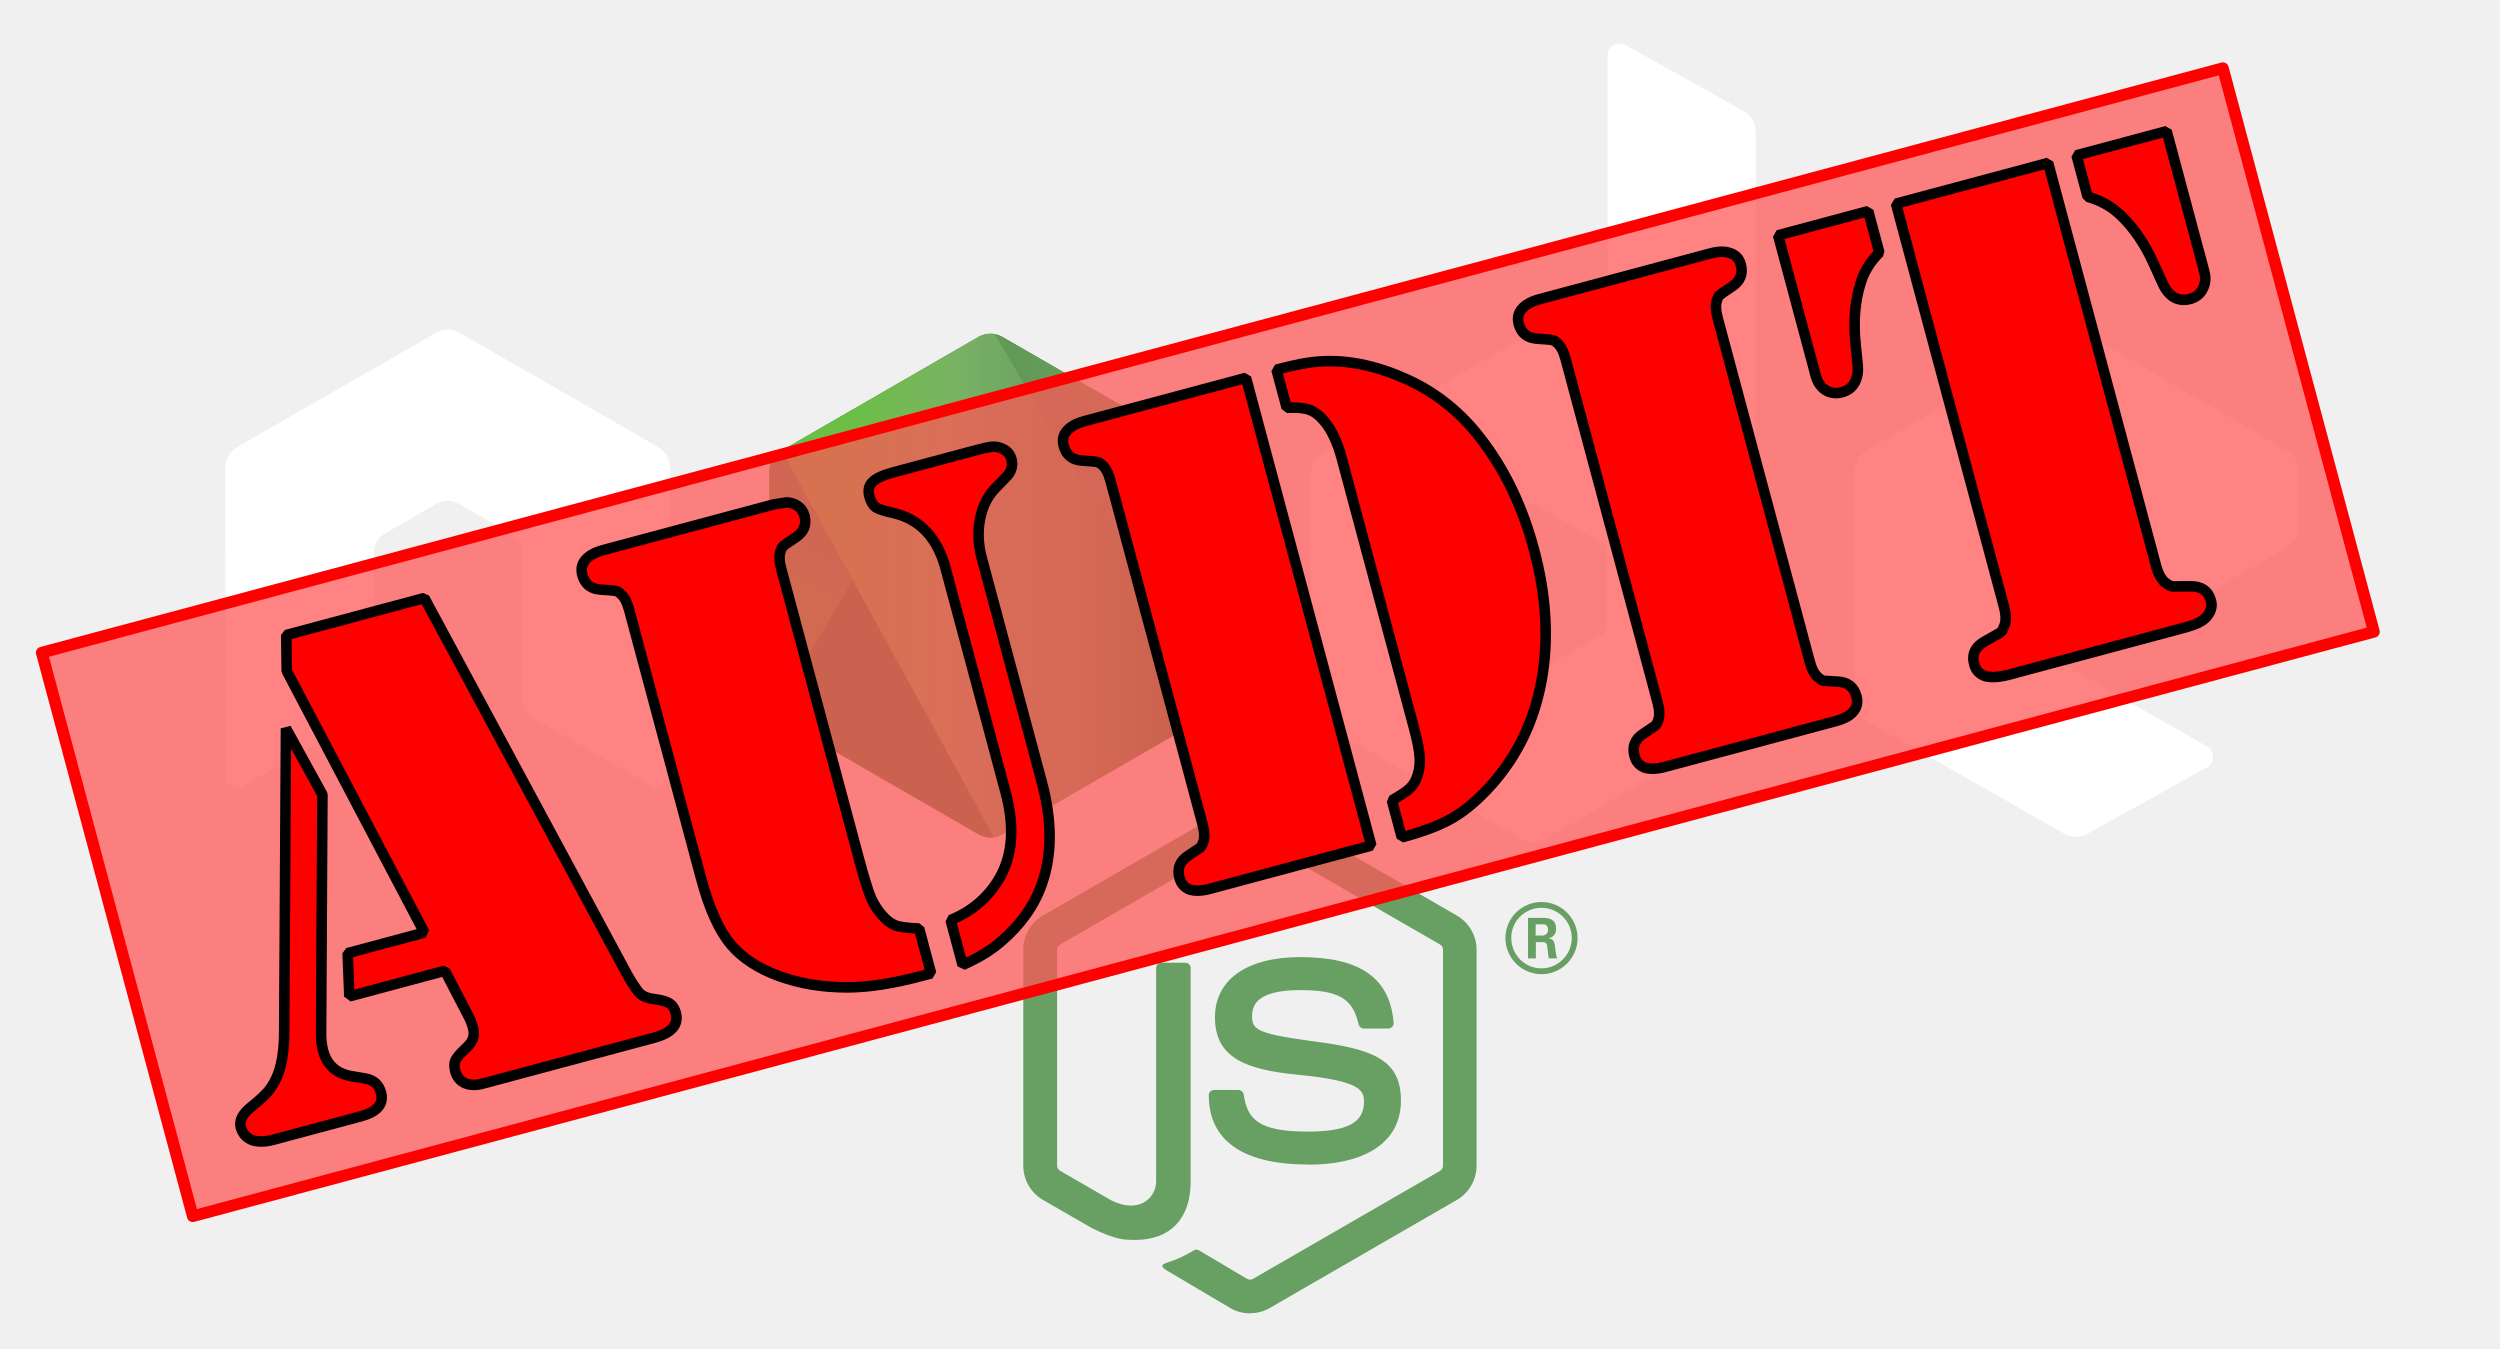
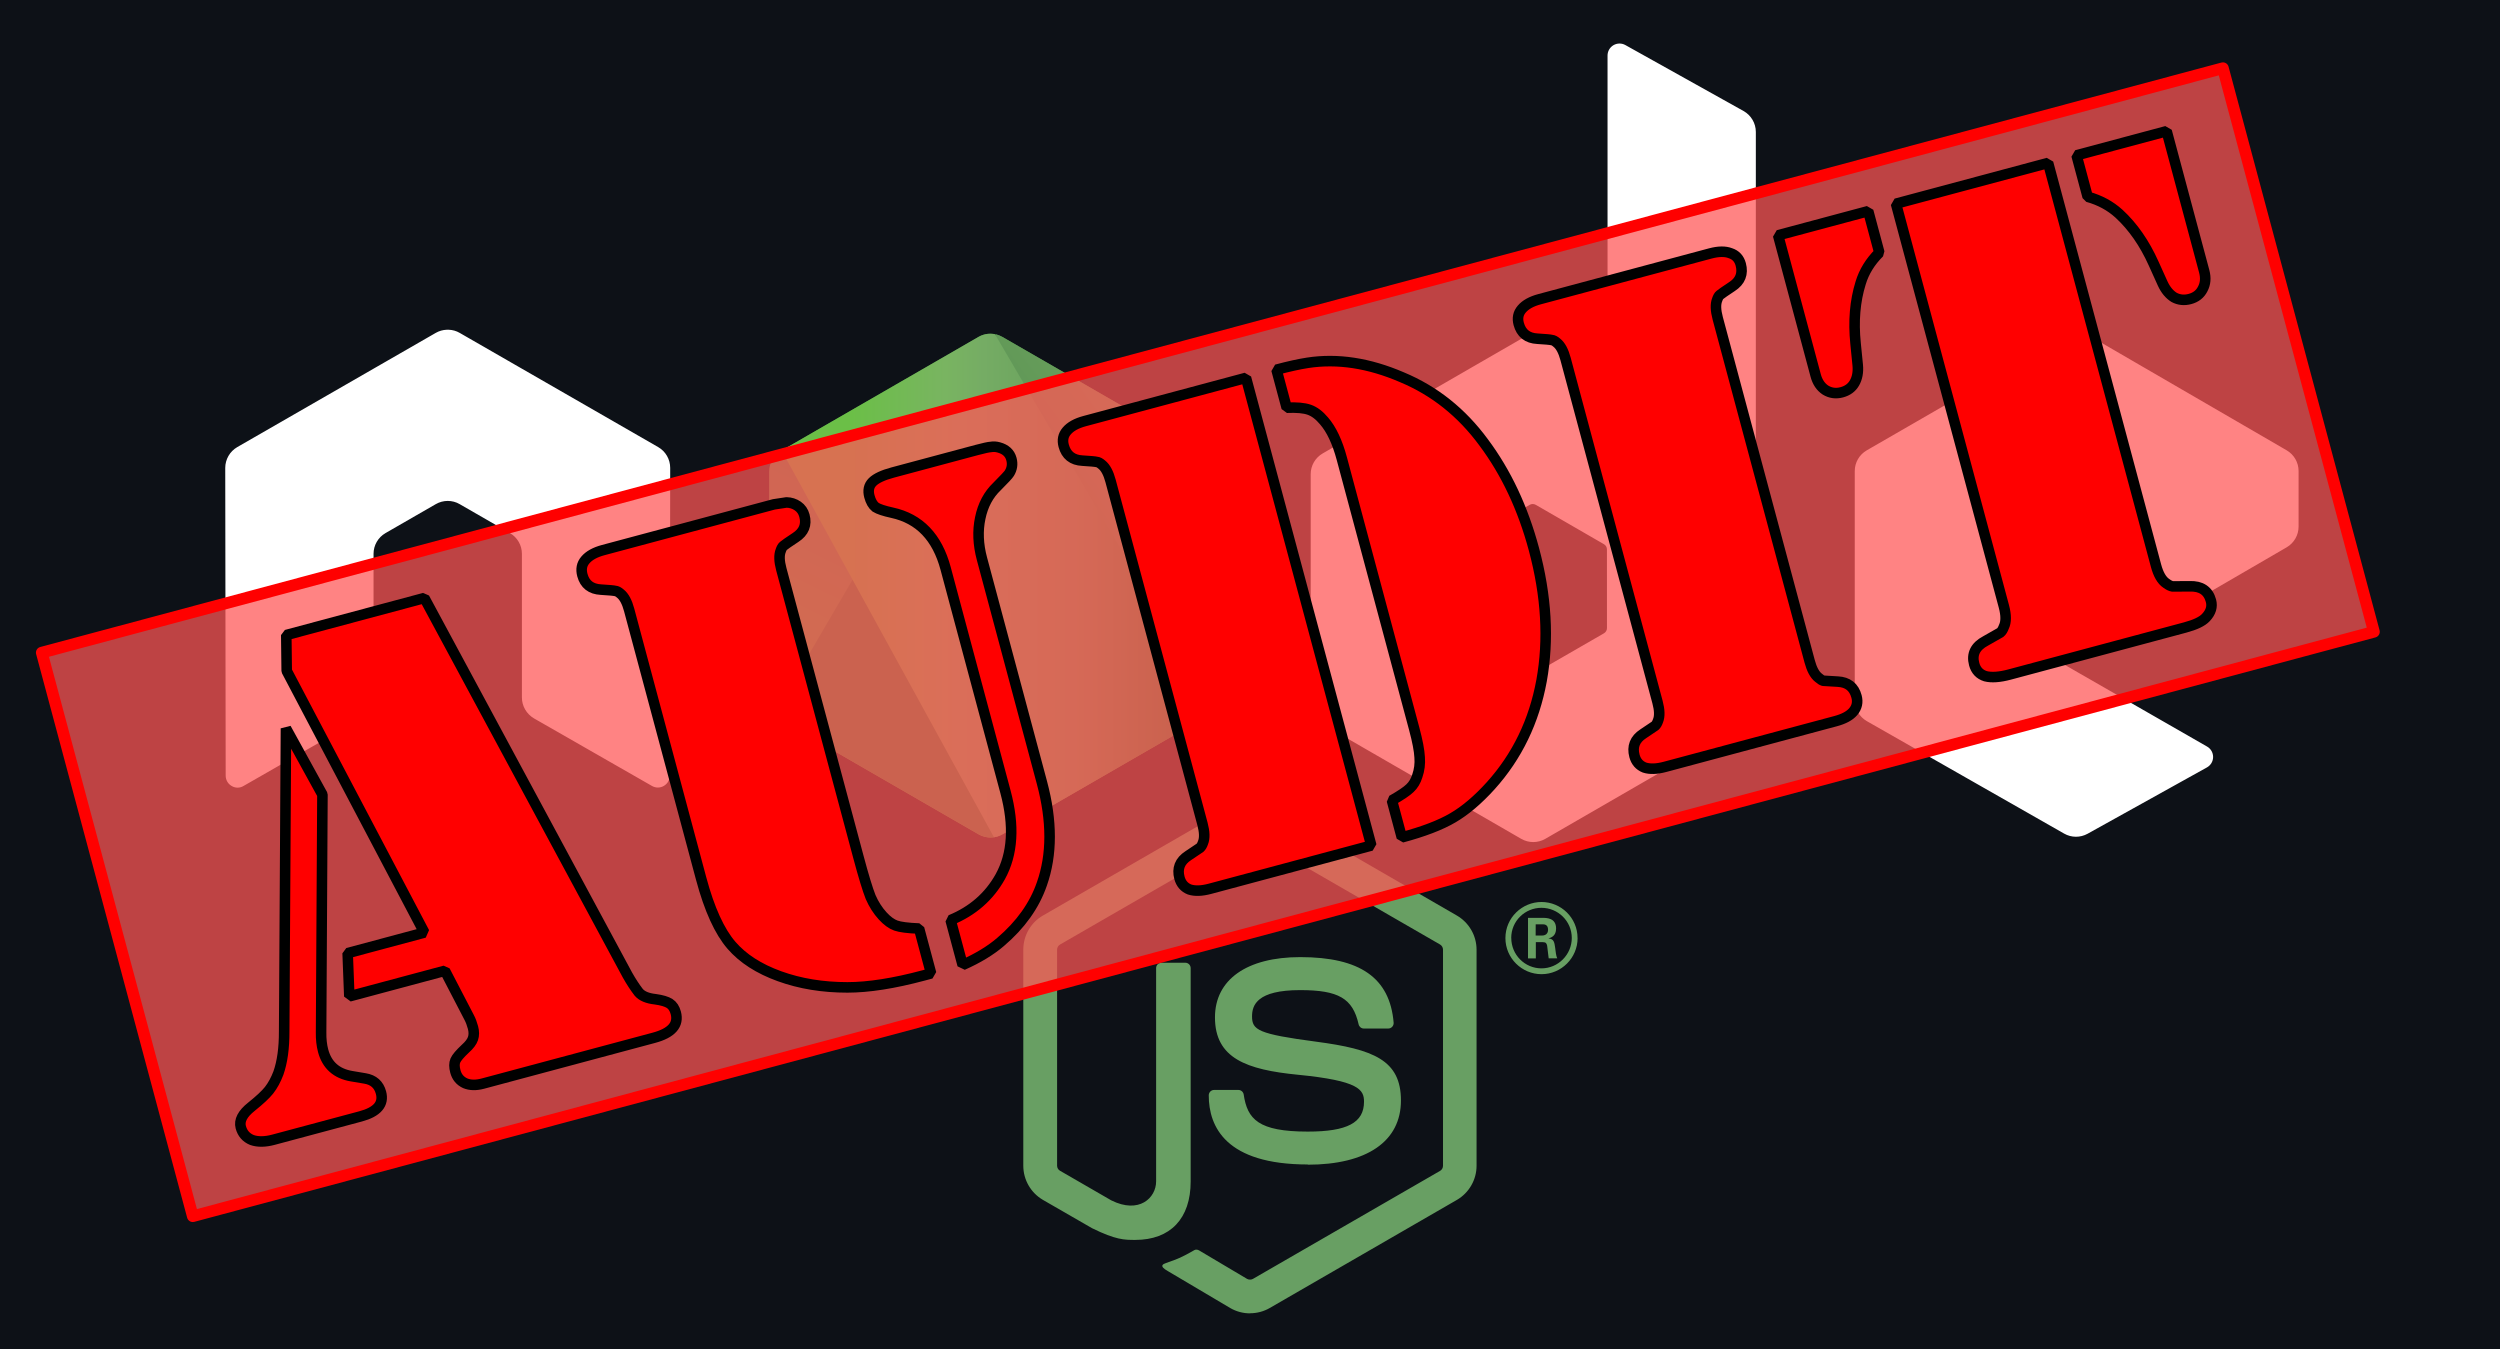
<svg xmlns="http://www.w3.org/2000/svg" height="383.598" id="svg3430" version="1.1" viewBox="0 0 711.201 383.598" width="711.201" xml:space="preserve">
  <defs id="defs3434">
    <linearGradient id="linearGradient6434">
      <stop style="stop-color:#ff0000;stop-opacity:1;" offset="0" id="stop6432" />
    </linearGradient>
    <clipPath clipPathUnits="userSpaceOnUse" id="clipPath3444">
      <path d="M 11.52,162 C 11.52,81.677 135.307,16.561 288,16.561 v 0 c 152.693,0 276.481,65.116 276.481,145.439 v 0 c 0,80.322 -123.788,145.439 -276.481,145.439 v 0 C 135.307,307.439 11.52,242.322 11.52,162" id="path3446" />
    </clipPath>
    <radialGradient cx="0" cy="0" fx="0" fy="0" gradientTransform="matrix(363.0579,0,0,-363.0579,177.52,256.3071)" gradientUnits="userSpaceOnUse" id="radialGradient3452" r="1" spreadMethod="pad">
      <stop id="stop3454" offset="0" style="stop-opacity:1;stop-color:#aeb2d5" />
      <stop id="stop3456" offset="0.3" style="stop-opacity:1;stop-color:#aeb2d5" />
      <stop id="stop3458" offset="0.75" style="stop-opacity:1;stop-color:#484c89" />
      <stop id="stop3460" offset="1" style="stop-opacity:1;stop-color:#484c89" />
    </radialGradient>
    <clipPath clipPathUnits="userSpaceOnUse" id="clipPath3468">
      <path d="M 0,324 H 576 V 0 H 0 Z" id="path3470" />
    </clipPath>
    <clipPath clipPathUnits="userSpaceOnUse" id="clipPath3480">
      <path d="M 0,324 H 576 V 0 H 0 Z" id="path3482" />
    </clipPath>
    <linearGradient id="b" x1="-.348" x2="1.251" gradientTransform="matrix(-38.06491,77.65213,-77.65213,-38.06491,258.7233,244.6294)" gradientUnits="userSpaceOnUse">
      <stop offset=".3" stop-color="#3e863d" id="stop241" />
      <stop offset=".5" stop-color="#55934f" id="stop243" />
      <stop offset=".8" stop-color="#5aad45" id="stop245" />
    </linearGradient>
    <linearGradient id="d" x1="-.456" x2=".582" gradientTransform="matrix(106.8057,-78.91673,78.91673,106.8057,235.1882,285.3948)" gradientUnits="userSpaceOnUse">
      <stop offset=".57" stop-color="#3e863d" id="stop248" />
      <stop offset=".72" stop-color="#619857" id="stop250" />
      <stop offset="1" stop-color="#76ac64" id="stop252" />
    </linearGradient>
    <linearGradient id="f" x1=".043" x2=".984" gradientTransform="matrix(97.417,0,0,97.417,192.862,279.652)" gradientUnits="userSpaceOnUse">
      <stop offset=".16" stop-color="#6bbf47" id="stop255" />
      <stop offset=".38" stop-color="#79b461" id="stop257" />
      <stop offset=".47" stop-color="#75ac64" id="stop259" />
      <stop offset=".7" stop-color="#659e5a" id="stop261" />
      <stop offset=".9" stop-color="#3e863d" id="stop263" />
    </linearGradient>
    <clipPath id="a">
      <path d="m239.03 226.605-42.13 24.317a5.085 5.085 0 0 0-2.546 4.406v48.668c0 1.817.968 3.496 2.546 4.406l42.133 24.336a5.1 5.1 0 0 0 5.09 0l42.126-24.336a5.096 5.096 0 0 0 2.54-4.406v-48.668c0-1.816-.97-3.496-2.55-4.406l-42.12-24.317a5.123 5.123 0 0 0-5.1 0" id="path266" />
    </clipPath>
    <clipPath id="c">
      <path d="M195.398 307.086c.403.523.907.976 1.5 1.316l36.14 20.875 6.02 3.46c.9.52 1.926.74 2.934.665.336-.027.672-.09 1-.183l44.434-81.36c-.34-.37-.738-.68-1.184-.94l-27.586-15.93-14.582-8.39a5.318 5.318 0 0 0-1.32-.53zm0 0" id="path269" />
    </clipPath>
    <clipPath id="e">
      <path d="M241.066 225.953a5.14 5.14 0 0 0-2.035.652l-42.01 24.247 45.3 82.51c.63-.09 1.25-.3 1.81-.624l42.13-24.336a5.105 5.105 0 0 0 2.46-3.476l-46.18-78.89a5.29 5.29 0 0 0-1.03-.102c-.14 0-.28.007-.42.02" id="path272" />
    </clipPath>
  </defs>
+   <g id="layer5" style="display:inline">
+     <rect style="fill:#000000;stroke-width:0.128" id="rect293" width="752.524" height="406.847" x="-17.07" y="-1.423" />
+     <path style="fill:#0d1117;fill-opacity:1;stroke:none;stroke-width:1.423" d="M -16.359,202.001 V -1.423 H 359.192 734.743 V 202.001 405.424 H 359.192 -16.359 Z M 87.85,320.691 c 16.998,-4.309 19.552,-5.504 19.552,-9.15 0,-1.956 -1.528,-3.163 -5.335,-4.217 -11.688,-3.236 -11.736,-3.426 -11.736,-46.297 v -36.471 l -3.912,-6.655 -3.912,-6.655 -0.711,46.233 c -0.767,49.854 -0.833,50.287 -8.712,56.649 -4.424,3.573 -5.057,5.83 -2.384,8.503 2.125,2.125 0.286,2.333 17.15,-1.941 z m 74.959,-20.011 c 13.732,-3.624 25.767,-7.223 26.745,-7.998 3.259,-2.583 2.034,-6.469 -2.342,-7.43 -2.266,-0.498 -5.08,-1.989 -6.253,-3.314 -1.173,-1.325 -15.049,-26.414 -30.836,-55.754 -15.787,-29.34 -29.136,-53.732 -29.666,-54.204 -0.53,-0.472 -9.444,1.448 -19.809,4.268 l -18.846,5.126 0.026,4.268 c 0.016,2.701 7.311,18.11 19.866,41.965 17.004,32.308 19.491,37.839 17.398,38.685 -1.343,0.543 -6.123,2.001 -10.622,3.24 -7.955,2.191 -8.18,2.389 -8.18,7.192 0,5.823 0.308,5.871 13.514,2.094 5.472,-1.565 10.757,-2.845 11.745,-2.845 0.988,0 3.801,4.065 6.251,9.033 l 4.455,9.033 -3.237,4.378 c -3.71,5.018 -2.994,8.851 1.653,8.851 1.745,0 14.408,-2.965 28.14,-6.589 z m 90.498,-21.977 c 4.642,-0.846 8.905,-1.982 9.473,-2.526 0.568,-0.543 0.3,-3.372 -0.594,-6.286 -1.221,-3.977 -2.392,-5.298 -4.696,-5.298 -3.126,0 -7.733,-4.115 -10.353,-9.247 -1.946,-3.811 -25.931,-93.74 -25.931,-97.223 0,-1.506 1.6,-3.787 3.556,-5.069 3.965,-2.598 4.733,-7.592 1.366,-8.884 -2.839,-1.089 -56.08,13.068 -58.592,15.581 -2.914,2.914 -0.751,6.302 4.673,7.32 2.675,0.502 5.445,2.005 6.156,3.341 0.711,1.336 5.905,19.712 11.542,40.837 12.299,46.092 13.524,49.89 18.012,55.848 8.031,10.662 25.731,15.188 45.387,11.608 z m 28.827,-9.832 c 11.057,-8.009 16.935,-21.432 15.34,-35.029 -0.47,-4.003 -5.018,-22.887 -10.108,-41.965 -5.09,-19.078 -9.255,-37.119 -9.256,-40.092 -0.001,-5.751 2.644,-12.105 6.306,-15.144 2.862,-2.375 2.871,-7.033 0.017,-8.128 -2.188,-0.839 -28.904,5.7 -33.708,8.251 -3.949,2.097 -3.105,6.713 1.423,7.779 6.528,1.537 12.735,6.036 15.028,10.891 3.988,8.447 20.891,74.062 20.891,81.095 0,8.719 -4.171,16.982 -11.123,22.035 -5.123,3.724 -5.301,4.125 -4.088,9.227 0.698,2.934 1.749,5.335 2.336,5.335 0.587,0 3.712,-1.916 6.944,-4.257 z m 84.672,-22.901 c 11.852,-3.201 21.698,-5.965 21.882,-6.142 0.294,-0.284 -32.946,-125.72 -34.38,-129.738 -0.374,-1.047 -8.156,0.462 -23.09,4.477 -27.843,7.486 -27.505,7.346 -27.505,11.416 0,2.684 0.968,3.521 4.928,4.264 2.711,0.508 5.519,1.658 6.242,2.554 0.723,0.896 7.602,25.235 15.289,54.086 l 13.975,52.457 -3.858,3.076 c -2.122,1.692 -3.858,4.492 -3.858,6.223 0,4.602 5.102,4.153 30.374,-2.672 z m 49.288,-16.254 c 20.766,-14.45 28.191,-47.342 17.724,-78.521 -7.059,-21.028 -18.656,-35.412 -34.546,-42.846 -6.782,-3.173 -10.045,-3.778 -20.398,-3.785 -6.779,-0.004 -12.761,0.427 -13.294,0.958 -0.533,0.531 -0.537,2.931 -0.009,5.335 0.723,3.296 1.744,4.369 4.155,4.369 3.235,0 7.823,4.048 10.48,9.247 2.237,4.376 24.507,88.195 24.507,92.237 0,1.962 -1.652,5.53 -3.672,7.931 -2.865,3.405 -3.47,5.284 -2.753,8.549 l 0.919,4.185 5.954,-2.097 c 3.275,-1.153 8.194,-3.656 10.933,-5.561 z m 80.637,-18.486 c 28.771,-7.721 30.321,-8.339 30.321,-12.088 0,-2.968 -0.618,-3.375 -7.358,-4.845 -2.698,-0.589 -4.234,-2.172 -5.292,-5.453 -2.502,-7.763 -27.182,-100.364 -27.182,-101.989 0,-0.836 1.6,-2.912 3.556,-4.613 4.039,-3.512 4.655,-7.937 1.285,-9.23 -2.207,-0.847 -51.328,11.364 -56.494,14.043 -3.95,2.049 -2.549,7.446 2.072,7.981 2.07,0.24 4.734,1.52 5.919,2.845 1.773,1.983 29.437,101.256 29.437,105.637 0,0.741 -1.6,2.739 -3.556,4.44 -5.15,4.478 -4.69,9.692 0.856,9.692 1.384,0 13.28,-2.889 26.436,-6.419 z m 97.899,-26.289 c 32.695,-8.594 33.756,-9.016 33.164,-13.182 -0.363,-2.559 -1.509,-3.274 -5.812,-3.63 -3.632,-0.3 -6.005,-1.446 -7.363,-3.556 -1.102,-1.712 -8.866,-28.809 -17.253,-60.214 l -15.248,-57.101 -12.952,3.476 c -25.046,6.722 -27.888,7.687 -27.888,9.466 0,0.987 6.722,26.878 14.937,57.536 8.215,30.658 14.937,56.995 14.937,58.527 0,1.532 -1.92,4.153 -4.268,5.824 -5.3,3.774 -5.811,9.958 -0.822,9.958 0.852,0 13.708,-3.196 28.569,-7.103 z m -67.508,-89.961 c 0.628,-12.272 1.347,-16.04 3.665,-19.204 2.372,-3.238 2.653,-4.82 1.58,-8.916 -0.717,-2.738 -1.481,-5.16 -1.697,-5.382 -0.401,-0.411 -22.459,5.376 -23.264,6.103 -0.81,0.732 9.961,39.793 11.49,41.668 0.828,1.016 2.842,1.656 4.475,1.423 2.743,-0.392 3.029,-1.59 3.751,-15.692 z m 98.992,-13.179 c 0.619,-1.614 -8.7,-40.99 -10.197,-43.083 -0.301,-0.421 -22.383,5.402 -23.164,6.109 -0.246,0.223 -0.025,2.659 0.492,5.413 0.704,3.752 1.982,5.44 5.096,6.73 4.972,2.06 11.666,10.171 15.447,18.718 1.511,3.415 3.204,6.666 3.763,7.226 1.832,1.832 7.726,1.066 8.562,-1.113 z" id="path449" />
+   </g>
  <g id="layer3" transform="translate(0,-2.5824218e-5)" style="display:none">
    <g id="g3438" transform="matrix(1.25,0,0,-1.25,-4.4,394.2987)">
      <g id="g3440">
        <g clip-path="url(#clipPath3444)" id="g3442">
          <g id="g3448">
            <g id="g3450">
              <path d="M 11.52,162 C 11.52,81.677 135.307,16.561 288,16.561 v 0 c 152.693,0 276.481,65.116 276.481,145.439 v 0 c 0,80.322 -123.788,145.439 -276.481,145.439 v 0 C 135.307,307.439 11.52,242.322 11.52,162" id="path3462" style="fill:url(#radialGradient3452);stroke:none" />
            </g>
          </g>
        </g>
      </g>
      <g id="g3464">
        <g clip-path="url(#clipPath3468)" id="g3466">
          <g id="g3472" transform="translate(288,27.3594)">
            <path d="M 0,0 C 146.729,0 265.68,60.281 265.68,134.641 265.68,209 146.729,269.282 0,269.282 -146.729,269.282 -265.68,209 -265.68,134.641 -265.68,60.281 -146.729,0 0,0" id="path3474" style="fill:#777bb3;fill-opacity:1;fill-rule:nonzero;stroke:none" />
          </g>
        </g>
      </g>
      <g id="g3476">
        <g clip-path="url(#clipPath3480)" id="g3478">
          <g id="g3484" transform="translate(161.7344,145.3066)">
            <path d="m 0,0 c 12.065,0 21.072,2.225 26.771,6.611 5.638,4.341 9.532,11.862 11.573,22.353 1.903,9.806 1.178,16.653 -2.154,20.348 C 32.783,53.086 25.417,55 14.297,55 H -4.984 L -15.673,0 Z m -63.063,-67.75 c -0.895,0 -1.745,0.4 -2.314,1.092 -0.57,0.691 -0.801,1.601 -0.63,2.48 L -37.679,81.573 C -37.405,82.982 -36.17,84 -34.734,84 H 26.32 C 45.508,84 59.79,78.79 68.767,68.513 77.792,58.182 80.579,43.741 77.05,25.592 75.614,18.198 73.144,11.331 69.709,5.183 66.27,-0.972 61.725,-6.667 56.198,-11.747 49.582,-17.939 42.094,-22.429 33.962,-25.071 25.959,-27.678 15.681,-29 3.414,-29 h -24.722 l -7.06,-36.322 c -0.274,-1.41 -1.508,-2.428 -2.944,-2.428 z" id="path3486" style="fill:#000000;fill-opacity:1;fill-rule:nonzero;stroke:none" />
          </g>
          <g id="g3488" transform="translate(159.2236,197.3071)">
            <path d="m 0,0 h 16.808 c 13.421,0 18.083,-2.945 19.667,-4.7 2.628,-2.914 3.124,-9.058 1.435,-17.767 C 36.012,-32.217 32.494,-39.13 27.452,-43.012 22.29,-46.986 13.898,-49 2.511,-49 H -9.523 Z m 28.831,35 h -61.055 c -2.872,0 -5.341,-2.036 -5.889,-4.855 l -28.328,-145.751 c -0.342,-1.759 0.12,-3.578 1.259,-4.961 1.14,-1.383 2.838,-2.183 4.63,-2.183 h 31.75 c 2.873,0 5.342,2.036 5.89,4.855 L -16.324,-84 H 5.925 c 12.582,0 23.174,1.372 31.479,4.077 8.541,2.775 16.399,7.48 23.354,13.984 5.752,5.292 10.49,11.232 14.08,17.657 3.591,6.427 6.171,13.594 7.668,21.302 3.715,19.104 0.697,34.402 -8.969,45.466 C 63.965,29.444 48.923,35 28.831,35 M -16.802,-55 H 2.511 c 12.801,0 22.336,2.411 28.601,7.234 6.266,4.824 10.492,12.875 12.688,24.157 2.101,10.832 1.144,18.476 -2.871,22.929 C 36.909,3.773 28.87,6 16.808,6 H -4.946 L -16.802,-55 M 28.831,29 C 47.198,29 60.597,24.18 69.019,14.539 77.44,4.898 79.976,-8.559 76.616,-25.836 75.233,-32.953 72.894,-39.46 69.601,-45.355 66.304,-51.254 61.999,-56.648 56.679,-61.539 50.339,-67.472 43.296,-71.7 35.546,-74.218 27.796,-76.743 17.925,-78 5.925,-78 h -27.196 l -7.531,-38.75 h -31.75 L -32.224,29 h 61.055" id="path3490" style="fill:#ffffff;fill-opacity:1;fill-rule:nonzero;stroke:none" />
          </g>
          <g id="g3492" transform="translate(311.583,116.3066)">
            <path d="m 0,0 c -0.896,0 -1.745,0.4 -2.314,1.092 -0.571,0.691 -0.802,1.6 -0.631,2.48 L 9.586,68.061 C 10.778,74.194 10.484,78.596 8.759,80.456 7.703,81.593 4.531,83.5 -4.848,83.5 H -27.55 L -43.305,2.428 C -43.579,1.018 -44.814,0 -46.25,0 h -31.5 c -0.896,0 -1.745,0.4 -2.315,1.092 -0.57,0.691 -0.801,1.601 -0.63,2.48 l 28.328,145.751 c 0.274,1.409 1.509,2.427 2.945,2.427 h 31.5 c 0.896,0 1.745,-0.4 2.315,-1.091 0.57,-0.692 0.801,-1.601 0.63,-2.481 L -21.813,113 H 2.609 c 18.605,0 31.221,-3.28 38.569,-10.028 7.49,-6.884 9.827,-17.891 6.947,-32.719 L 34.945,2.428 C 34.671,1.018 33.437,0 32,0 Z" id="path3494" style="fill:#000000;fill-opacity:1;fill-rule:nonzero;stroke:none" />
          </g>
          <g id="g3496" transform="translate(293.6611,271.0571)">
            <path d="m 0,0 h -31.5 c -2.873,0 -5.342,-2.036 -5.89,-4.855 l -28.328,-145.751 c -0.342,-1.759 0.12,-3.578 1.26,-4.961 1.14,-1.383 2.838,-2.183 4.63,-2.183 h 31.5 c 2.872,0 5.342,2.036 5.89,4.855 l 15.283,78.645 h 20.229 c 9.363,0 11.328,-2 11.407,-2.086 0.568,-0.611 1.315,-3.441 0.082,-9.781 l -12.531,-64.489 c -0.342,-1.759 0.12,-3.578 1.26,-4.961 1.14,-1.383 2.838,-2.183 4.63,-2.183 h 32 c 2.872,0 5.342,2.036 5.89,4.855 l 13.179,67.825 c 3.093,15.921 0.447,27.864 -7.861,35.5 -7.928,7.281 -21.208,10.82 -40.599,10.82 H -0.253 L 5.89,-7.145 C 6.231,-5.386 5.77,-3.566 4.63,-2.184 3.49,-0.801 1.792,0 0,0 m 0,-6 -7.531,-38.75 h 28.062 c 17.657,0 29.836,-3.082 36.539,-9.238 6.703,-6.16 8.711,-16.141 6.032,-29.938 l -13.18,-67.824 h -32 l 12.531,64.488 c 1.426,7.336 0.902,12.34 -1.574,15.008 -2.477,2.668 -7.746,4.004 -15.805,4.004 h -25.176 l -16.226,-83.5 h -31.5 L -31.5,-6 H 0" id="path3498" style="fill:#ffffff;fill-opacity:1;fill-rule:nonzero;stroke:none" />
          </g>
          <g id="g3500" transform="translate(409.5498,145.3066)">
            <path d="m 0,0 c 12.065,0 21.072,2.225 26.771,6.611 5.638,4.34 9.532,11.861 11.574,22.353 1.903,9.806 1.178,16.653 -2.155,20.348 C 32.783,53.086 25.417,55 14.297,55 H -4.984 L -15.673,0 Z m -63.062,-67.75 c -0.895,0 -1.745,0.4 -2.314,1.092 -0.57,0.691 -0.802,1.601 -0.631,2.48 L -37.679,81.573 C -37.404,82.982 -36.17,84 -34.733,84 H 26.32 C 45.509,84 59.79,78.79 68.768,68.513 77.793,58.183 80.579,43.742 77.051,25.592 75.613,18.198 73.144,11.331 69.709,5.183 66.27,-0.972 61.725,-6.667 56.198,-11.747 49.582,-17.939 42.094,-22.429 33.962,-25.071 25.959,-27.678 15.681,-29 3.414,-29 h -24.723 l -7.057,-36.322 c -0.275,-1.41 -1.509,-2.428 -2.946,-2.428 z" id="path3502" style="fill:#000000;fill-opacity:1;fill-rule:nonzero;stroke:none" />
          </g>
          <g id="g3504" transform="translate(407.0391,197.3071)">
            <path d="M 0,0 H 16.808 C 30.229,0 34.891,-2.945 36.475,-4.7 39.104,-7.614 39.6,-13.758 37.91,-22.466 36.012,-32.217 32.493,-39.13 27.452,-43.012 22.29,-46.986 13.898,-49 2.511,-49 H -9.522 Z m 28.831,35 h -61.054 c -2.872,0 -5.341,-2.036 -5.889,-4.855 L -66.44,-115.606 c -0.342,-1.759 0.12,-3.578 1.259,-4.961 1.14,-1.383 2.838,-2.183 4.63,-2.183 h 31.75 c 2.872,0 5.342,2.036 5.89,4.855 L -16.324,-84 H 5.925 c 12.582,0 23.174,1.372 31.479,4.077 8.541,2.775 16.401,7.481 23.356,13.986 5.752,5.291 10.488,11.23 14.078,17.655 3.591,6.427 6.171,13.594 7.668,21.302 3.715,19.105 0.697,34.403 -8.969,45.467 C 63.965,29.444 48.924,35 28.831,35 M -16.801,-55 H 2.511 c 12.801,0 22.336,2.411 28.601,7.234 6.267,4.824 10.492,12.875 12.688,24.157 2.102,10.832 1.145,18.476 -2.871,22.929 C 36.909,3.773 28.87,6 16.808,6 H -4.946 L -16.801,-55 M 28.831,29 C 47.198,29 60.597,24.18 69.019,14.539 77.441,4.898 79.976,-8.559 76.616,-25.836 75.233,-32.953 72.894,-39.46 69.601,-45.355 66.304,-51.254 61.999,-56.648 56.679,-61.539 50.339,-67.472 43.296,-71.7 35.546,-74.218 27.796,-76.743 17.925,-78 5.925,-78 h -27.196 l -7.53,-38.75 h -31.75 L -32.223,29 h 61.054" id="path3506" style="fill:#ffffff;fill-opacity:1;fill-rule:nonzero;stroke:none" />
          </g>
        </g>
      </g>
    </g>
  </g>
-   <g id="layer1">
+   <g id="layer1" style="display:inline">
    <g id="g331" transform="matrix(1.333331,0,0,1.333331,64.07653,12.38613)">
      <path fill="#689f63" d="m 218.647,270.93 c -1.46,0 -2.91,-0.383 -4.19,-1.12 l -13.337,-7.896 c -1.992,-1.114 -1.02,-1.508 -0.363,-1.735 2.656,-0.93 3.195,-1.14 6.03,-2.75 0.298,-0.17 0.688,-0.11 0.993,0.07 l 10.246,6.08 c 0.37,0.2 0.895,0.2 1.238,0 l 39.95,-23.06 c 0.37,-0.21 0.61,-0.64 0.61,-1.08 v -46.1 c 0,-0.46 -0.24,-0.87 -0.618,-1.1 l -39.934,-23.04 c -0.37,-0.22 -0.86,-0.22 -1.23,0 l -39.926,23.04 c -0.387,0.22 -0.633,0.65 -0.633,1.09 v 46.1 c 0,0.44 0.24,0.86 0.62,1.07 l 10.94,6.32 c 5.94,2.97 9.57,-0.53 9.57,-4.05 v -45.5 c 0,-0.65 0.51,-1.15 1.16,-1.15 h 5.06 c 0.63,0 1.15,0.5 1.15,1.15 v 45.52 c 0,7.92 -4.32,12.47 -11.83,12.47 -2.31,0 -4.13,0 -9.21,-2.5 l -10.48,-6.04 a 8.447,8.447 0 0 1 -4.19,-7.29 v -46.1 c 0,-3 1.6,-5.8 4.19,-7.28 l 39.99,-23.07 c 2.53,-1.43 5.89,-1.43 8.4,0 l 39.94,23.08 a 8.428,8.428 0 0 1 4.19,7.28 v 46.1 c 0,2.99 -1.61,5.78 -4.19,7.28 l -39.94,23.07 a 8.397,8.397 0 0 1 -4.21,1.12" id="path277" />
      <path fill="#689f63" d="m 230.987,239.164 c -17.48,0 -21.145,-8.024 -21.145,-14.754 0,-0.64 0.516,-1.15 1.157,-1.15 h 5.16 c 0.57,0 1.05,0.415 1.14,0.978 0.78,5.258 3.1,7.91 13.67,7.91 8.42,0 12,-1.902 12,-6.367 0,-2.57 -1.02,-4.48 -14.1,-5.76 -10.94,-1.08 -17.7,-3.49 -17.7,-12.24 0,-8.06 6.8,-12.86 18.19,-12.86 12.79,0 19.13,4.44 19.93,13.98 a 1.164,1.164 0 0 1 -1.16,1.26 h -5.19 c -0.54,0 -1.01,-0.38 -1.12,-0.9 -1.25,-5.53 -4.27,-7.3 -12.48,-7.3 -9.19,0 -10.26,3.2 -10.26,5.6 0,2.91 1.26,3.76 13.66,5.4 12.28,1.63 18.11,3.93 18.11,12.56 0,8.7 -7.26,13.69 -19.92,13.69 m 48.66,-48.89 h 1.34 c 1.1,0 1.31,-0.77 1.31,-1.22 0,-1.18 -0.81,-1.18 -1.26,-1.18 h -1.38 z m -1.63,-3.78 h 2.97 c 1.02,0 3.02,0 3.02,2.28 0,1.59 -1.02,1.92 -1.63,2.12 1.19,0.08 1.27,0.86 1.43,1.96 0.08,0.69 0.21,1.88 0.45,2.28 h -1.83 c -0.05,-0.4 -0.33,-2.6 -0.33,-2.72 -0.12,-0.49 -0.29,-0.73 -0.9,-0.73 h -1.51 v 3.46 h -1.67 z m -3.57,4.3 c 0,3.58 2.89,6.48 6.44,6.48 3.58,0 6.47,-2.96 6.47,-6.48 0,-3.59 -2.93,-6.44 -6.48,-6.44 -3.5,0 -6.44,2.81 -6.44,6.43 m 14.16,0.03 c 0,4.24 -3.47,7.7 -7.7,7.7 -4.2,0 -7.7,-3.42 -7.7,-7.7 0,-4.36 3.58,-7.7 7.7,-7.7 4.15,0 7.69,3.35 7.69,7.7" id="path279" />
      <path fill="#ffffff" fill-rule="evenodd" d="m 94.936,90.55 c 0,-1.84 -0.97,-3.53 -2.558,-4.445 L 50.022,61.735 a 4.946,4.946 0 0 0 -2.328,-0.67 h -0.438 c -0.812,0.03 -1.613,0.25 -2.34,0.67 L 2.562,86.105 A 5.154,5.154 0 0 0 0,90.555 l 0.093,65.64 c 0,0.91 0.47,1.76 1.27,2.21 0.78,0.48 1.76,0.48 2.54,0 l 25.18,-14.42 c 1.59,-0.946 2.56,-2.618 2.56,-4.44 V 108.88 a 5.1,5.1 0 0 1 2.555,-4.43 l 10.72,-6.174 a 5.086,5.086 0 0 1 2.56,-0.688 c 0.876,0 1.77,0.226 2.544,0.687 l 10.715,6.172 c 1.586,0.91 2.56,2.6 2.56,4.43 v 30.663 c 0,1.82 0.983,3.5 2.565,4.44 l 25.164,14.41 a 2.5,2.5 0 0 0 2.56,0 2.568,2.568 0 0 0 1.268,-2.21 z m 199.868,34.176 c 0,0.457 -0.243,0.88 -0.64,1.106 l -14.548,8.386 a 1.282,1.282 0 0 1 -1.277,0 l -14.55,-8.386 c -0.4,-0.227 -0.64,-0.65 -0.64,-1.106 V 107.93 c 0,-0.458 0.24,-0.88 0.63,-1.11 l 14.54,-8.4 c 0.4,-0.23 0.89,-0.23 1.29,0 l 14.55,8.4 c 0.4,0.23 0.64,0.652 0.64,1.11 z m 3.93,-124.402 a 2.568,2.568 0 0 0 -2.544,0.027 c -0.78,0.46 -1.262,1.3 -1.262,2.21 v 65 a 1.788,1.788 0 0 1 -2.684,1.55 L 281.634,63 a 5.108,5.108 0 0 0 -5.112,0 l -42.37,24.453 a 5.105,5.105 0 0 0 -2.56,4.42 v 48.92 c 0,1.83 0.977,3.51 2.56,4.43 l 42.37,24.47 c 1.582,0.91 3.53,0.91 5.117,0 l 42.37,-24.48 c 1.58,-0.92 2.56,-2.6 2.56,-4.43 V 18.863 a 5.128,5.128 0 0 0 -2.63,-4.47 z m 141.093,107.164 a 5.116,5.116 0 0 0 2.543,-4.422 V 91.21 c 0,-1.824 -0.97,-3.507 -2.547,-4.425 l -42.1,-24.44 a 5.113,5.113 0 0 0 -5.13,0 l -42.36,24.45 c -1.59,0.92 -2.56,2.6 -2.56,4.43 v 48.9 c 0,1.84 0.99,3.54 2.58,4.45 l 42.09,23.99 c 1.55,0.89 3.45,0.9 5.02,0.03 l 25.46,-14.15 c 0.8,-0.45 1.31,-1.3 1.31,-2.22 0,-0.92 -0.49,-1.78 -1.29,-2.23 l -42.62,-24.46 c -0.8,-0.45 -1.29,-1.3 -1.29,-2.21 v -15.34 c 0,-0.916 0.48,-1.76 1.28,-2.216 l 13.26,-7.65 c 0.79,-0.46 1.76,-0.46 2.55,0 l 13.27,7.65 c 0.79,0.45 1.28,1.3 1.28,2.21 v 12.06 c 0,0.91 0.49,1.76 1.28,2.22 0.79,0.45 1.77,0.45 2.56,-0.01 z m 0,0" id="path281" />
      <path fill="#689f63" fill-rule="evenodd" d="m 394.538,105.2 a 0.97,0.97 0 0 1 0.98,0 l 8.13,4.69 c 0.304,0.176 0.49,0.5 0.49,0.85 v 9.39 c 0,0.35 -0.186,0.674 -0.49,0.85 l -8.13,4.69 a 0.97,0.97 0 0 1 -0.98,0 l -8.125,-4.69 a 0.979,0.979 0 0 1 -0.5,-0.85 v -9.39 c 0,-0.35 0.18,-0.674 0.49,-0.85 z m 0,0" id="path283" />
      <g clip-path="url(#a)" transform="translate(-78.306,-164.016)" id="g287">
        <path fill="url(#b)" d="m 331.363,246.793 -118.715,-58.19 -60.87,124.174 118.712,58.193 z m 0,0" id="path285" style="fill:url(#b)" />
      </g>
      <g clip-path="url(#c)" transform="translate(-78.306,-164.016)" id="g291">
        <path fill="url(#d)" d="m 144.07,264.004 83.825,113.453 110.86,-81.906 -83.83,-113.45 z m 0,0" id="path289" style="fill:url(#d)" />
      </g>
      <g clip-path="url(#e)" transform="translate(-78.306,-164.016)" id="g295">
        <path fill="url(#f)" d="m 197.02,225.934 v 107.43 h 91.683 v -107.43 z m 0,0" id="path293" style="fill:url(#f)" />
      </g>
    </g>
  </g>
  <g id="layer4" style="display:inline" transform="translate(0,-2.5824218e-5)">
    <rect style="display:inline;fill:#ff5555;fill-opacity:0.73;stroke:#ff0000;stroke-width:3.325;stroke-linecap:butt;stroke-linejoin:round;stroke-miterlimit:4;stroke-dasharray:none;stroke-dashoffset:5;stroke-opacity:1;paint-order:normal" id="rect4637" width="642.378" height="165.98" x="-36.572" y="182.412" transform="rotate(-15)" />
  </g>
  <g id="layer2" style="display:none" transform="translate(0,-2.5824218e-5)">
    <text xml:space="preserve" style="font-style:normal;font-weight:normal;font-size:40px;line-height:1.25;font-family:sans-serif;letter-spacing:0px;word-spacing:0px;fill:#000000;fill-opacity:1;stroke:none" x="58.702" y="99.196" id="text3799">
      <tspan id="tspan3797" x="58.702" y="99.196" style="line-height:50" />
    </text>
    <text xml:space="preserve" style="font-style:normal;font-weight:normal;font-size:40px;line-height:1.25;font-family:sans-serif;letter-spacing:0px;word-spacing:0px;display:inline;fill:#000000;fill-opacity:1;stroke:#000000;stroke-width:3;stroke-linecap:square;stroke-linejoin:bevel;stroke-miterlimit:4;stroke-dasharray:none;stroke-opacity:1;paint-order:fill markers stroke" x="-16.831" y="333.317" id="text3803" transform="rotate(-15)">
      <tspan id="tspan3801" x="-16.831" y="333.317" style="font-style:normal;font-variant:normal;font-weight:normal;font-stretch:normal;font-size:206.667px;font-family:Stencil;-inkscape-font-specification:Stencil;fill:#ff0000;stroke:#000000;stroke-width:3;stroke-linecap:square;stroke-linejoin:bevel;stroke-miterlimit:4;stroke-dasharray:none;stroke-opacity:1;paint-order:fill markers stroke">AUDIT</tspan>
    </text>
  </g>
  <g transform="translate(0,-2.5824218e-5)" style="display:inline" id="g72">
    <text id="text66" y="99.196" x="58.702" style="font-style:normal;font-weight:normal;font-size:40px;line-height:1.25;font-family:sans-serif;letter-spacing:0px;word-spacing:0px;fill:#000000;fill-opacity:1;stroke:none" xml:space="preserve">
      <tspan y="99.196" x="58.702" id="tspan64" style="line-height:50" />
    </text>
    <g aria-label="AUDIT" transform="rotate(-15)" style="font-style:normal;font-weight:normal;font-size:40px;line-height:1.25;font-family:sans-serif;letter-spacing:0px;word-spacing:0px;display:inline;fill:#000000;fill-opacity:1;stroke:#000000;stroke-width:3;stroke-linecap:square;stroke-linejoin:bevel;stroke-miterlimit:4;stroke-dasharray:none;stroke-opacity:1;paint-order:fill markers stroke" id="text70">
      <path d="M 31.91,195.573 H 72.577 l 28.053,118.571 q 0.807,3.128 1.816,5.55 0.908,1.917 4.036,3.128 2.624,1.11 3.633,2.22 1.009,1.11 1.009,3.027 0,5.247 -7.871,5.247 H 52.899 q -3.027,0 -4.844,-1.413 -1.816,-1.514 -1.816,-3.936 0,-2.018 0.807,-3.027 0.807,-1.009 3.633,-2.523 2.018,-1.009 2.826,-2.22 0.807,-1.211 0.807,-3.027 0,-1.715 -0.303,-3.027 L 50.78,299.512 H 22.626 l 2.725,-12.008 H 47.954 L 29.387,205.462 Z m -6.963,25.632 5.146,20.889 -17.861,65.189 q -0.807,2.826 -0.807,5.247 0,6.357 5.954,9.082 l 3.532,1.615 q 3.33,1.514 3.33,5.046 0,5.046 -7.367,5.046 H -8.758 q -3.734,0 -5.954,-1.514 -2.119,-1.615 -2.119,-4.339 0,-2.926 4.44,-4.844 4.137,-1.816 6.055,-3.229 2.018,-1.514 3.835,-4.036 2.826,-4.137 4.642,-10.999 z" style="font-style:normal;font-variant:normal;font-weight:normal;font-stretch:normal;font-size:206.667px;font-family:Stencil;-inkscape-font-specification:Stencil;fill:#ff0000;stroke:#000000;stroke-width:3;stroke-linecap:square;stroke-linejoin:bevel;stroke-miterlimit:4;stroke-dasharray:none;stroke-opacity:1;paint-order:fill markers stroke" id="path74" />
      <path d="m 127.977,293.053 v -79.115 q 0,-3.532 -1.211,-5.146 -0.605,-0.908 -1.211,-1.11 -0.505,-0.303 -3.835,-1.413 -4.036,-1.312 -4.036,-5.348 0,-2.624 1.917,-3.936 2.018,-1.413 5.651,-1.413 h 2.624 45.007 2.624 l 3.633,0.404 q 1.716,0.505 2.826,1.816 1.11,1.312 1.11,3.128 0,4.036 -4.036,5.348 -3.33,1.11 -3.936,1.413 -0.505,0.202 -1.11,1.11 -1.211,1.615 -1.211,5.146 v 84.665 q 0,8.577 0.404,12.008 0.505,3.33 1.917,6.055 1.312,2.523 2.926,3.633 1.615,1.11 6.156,2.523 v 13.219 h -2.22 q -13.118,0 -21.797,-2.321 -10.192,-2.725 -17.861,-8.073 -7.669,-5.348 -10.898,-12.008 -3.431,-7.064 -3.431,-20.586 z m 65.492,42.988 v -13.219 q 10.091,-1.312 16.852,-8.275 7.669,-7.972 7.669,-22.907 v -65.794 q 0,-13.825 -10.596,-19.274 -3.128,-1.615 -4.137,-2.725 -0.908,-1.211 -0.908,-3.431 0,-2.624 1.917,-3.734 1.917,-1.11 6.257,-1.11 h 24.723 q 3.128,0 4.137,0.202 1.11,0.101 2.119,0.706 2.624,1.514 2.624,4.137 0,2.22 -1.615,3.734 -0.505,0.505 -4.339,2.725 -4.44,2.422 -6.963,7.467 -2.523,4.945 -2.523,11.302 v 65.895 q 0,16.953 -7.467,27.852 -5.449,8.073 -15.641,12.917 -5.046,2.422 -12.109,3.532 z" style="font-style:normal;font-variant:normal;font-weight:normal;font-stretch:normal;font-size:206.667px;font-family:Stencil;-inkscape-font-specification:Stencil;fill:#ff0000;stroke:#000000;stroke-width:3;stroke-linecap:square;stroke-linejoin:bevel;stroke-miterlimit:4;stroke-dasharray:none;stroke-opacity:1;paint-order:fill markers stroke" id="path76" />
      <path d="m 314.563,195.573 v 137.744 h -44.906 -2.624 q -3.633,0 -5.651,-1.312 -1.917,-1.413 -1.917,-3.936 0,-4.137 4.036,-5.449 3.33,-1.11 3.835,-1.312 0.605,-0.303 1.211,-1.211 1.211,-1.615 1.211,-5.146 V 213.939 q 0,-3.532 -1.211,-5.146 -0.605,-0.908 -1.211,-1.11 -0.505,-0.303 -3.835,-1.413 -4.036,-1.312 -4.036,-5.449 0,-2.523 1.917,-3.835 2.018,-1.413 5.651,-1.413 h 2.624 z m 20.384,108.883 V 224.837 q 0,-7.367 -2.119,-11.706 -1.312,-2.826 -3.229,-4.137 -1.917,-1.312 -6.055,-2.22 v -11.201 q 5.348,0 9.082,0.404 12.816,1.413 24.824,10.898 11.908,9.183 17.66,23.916 5.954,14.935 5.954,33.099 0,20.586 -7.568,36.631 -7.568,15.944 -21.696,25.127 -6.862,4.44 -12.816,6.055 -5.853,1.615 -15.439,1.615 v -10.898 q 4.238,-1.11 5.853,-2.018 1.716,-0.908 2.926,-2.826 1.514,-2.22 2.018,-4.945 0.605,-2.826 0.605,-8.174 z" style="font-style:normal;font-variant:normal;font-weight:normal;font-stretch:normal;font-size:206.667px;font-family:Stencil;-inkscape-font-specification:Stencil;fill:#ff0000;stroke:#000000;stroke-width:3;stroke-linecap:square;stroke-linejoin:bevel;stroke-miterlimit:4;stroke-dasharray:none;stroke-opacity:1;paint-order:fill markers stroke" id="path78" />
      <path d="m 448.674,333.317 h -45.007 -2.624 q -3.633,0 -5.651,-1.312 -1.917,-1.413 -1.917,-3.936 0,-4.137 4.036,-5.449 3.33,-1.11 3.835,-1.312 0.605,-0.303 1.211,-1.211 1.211,-1.615 1.211,-5.146 V 213.939 q 0,-3.532 -1.211,-5.146 -0.605,-0.908 -1.211,-1.11 -0.505,-0.303 -3.835,-1.413 -4.036,-1.312 -4.036,-5.449 0,-2.523 1.917,-3.835 2.018,-1.413 5.651,-1.413 h 2.624 45.007 2.624 q 3.633,0 5.55,1.413 2.018,1.312 2.018,3.835 0,4.137 -4.036,5.449 -3.33,1.11 -3.936,1.413 -0.505,0.202 -1.11,1.11 -1.211,1.615 -1.211,5.146 v 101.012 q 0,3.532 1.211,5.146 0.605,0.908 1.11,1.211 0.605,0.202 3.936,1.312 4.036,1.312 4.036,5.449 0,2.523 -2.018,3.936 -1.917,1.312 -5.55,1.312 z" style="font-style:normal;font-variant:normal;font-weight:normal;font-stretch:normal;font-size:206.667px;font-family:Stencil;-inkscape-font-specification:Stencil;fill:#ff0000;stroke:#000000;stroke-width:3;stroke-linecap:square;stroke-linejoin:bevel;stroke-miterlimit:4;stroke-dasharray:none;stroke-opacity:1;paint-order:fill markers stroke" id="path80" />
      <path d="m 550.796,195.573 v 118.571 q 0,3.936 1.514,5.651 0.807,1.009 1.514,1.312 0.706,0.202 4.642,1.211 4.844,1.11 4.844,5.55 0,2.624 -2.624,4.238 -1.917,1.211 -6.458,1.211 h -3.33 -45.007 -3.33 q -4.44,0 -6.761,-1.312 -2.22,-1.413 -2.22,-4.137 0,-4.44 4.844,-5.55 3.936,-1.009 4.642,-1.211 0.706,-0.303 1.413,-1.312 1.514,-1.716 1.514,-5.651 V 195.573 Z m 34.915,0 v 41.273 q 0,2.926 -1.716,4.743 -1.615,1.816 -4.238,1.816 -2.523,0 -4.238,-1.615 -1.615,-1.715 -2.119,-4.642 l -1.009,-6.156 q -1.514,-9.385 -5.853,-16.247 -2.725,-4.238 -7.367,-6.963 v -12.21 z m -114.434,0 h 26.54 v 12.21 q -4.743,2.725 -7.367,6.963 -4.339,6.862 -5.853,16.247 l -1.009,6.156 q -0.505,2.926 -2.22,4.642 -1.615,1.615 -4.137,1.615 -2.624,0 -4.339,-1.816 -1.615,-1.816 -1.615,-4.743 z" style="font-style:normal;font-variant:normal;font-weight:normal;font-stretch:normal;font-size:206.667px;font-family:Stencil;-inkscape-font-specification:Stencil;fill:#ff0000;stroke:#000000;stroke-width:3;stroke-linecap:square;stroke-linejoin:bevel;stroke-miterlimit:4;stroke-dasharray:none;stroke-opacity:1;paint-order:fill markers stroke" id="path82" />
    </g>
  </g>
</svg>
